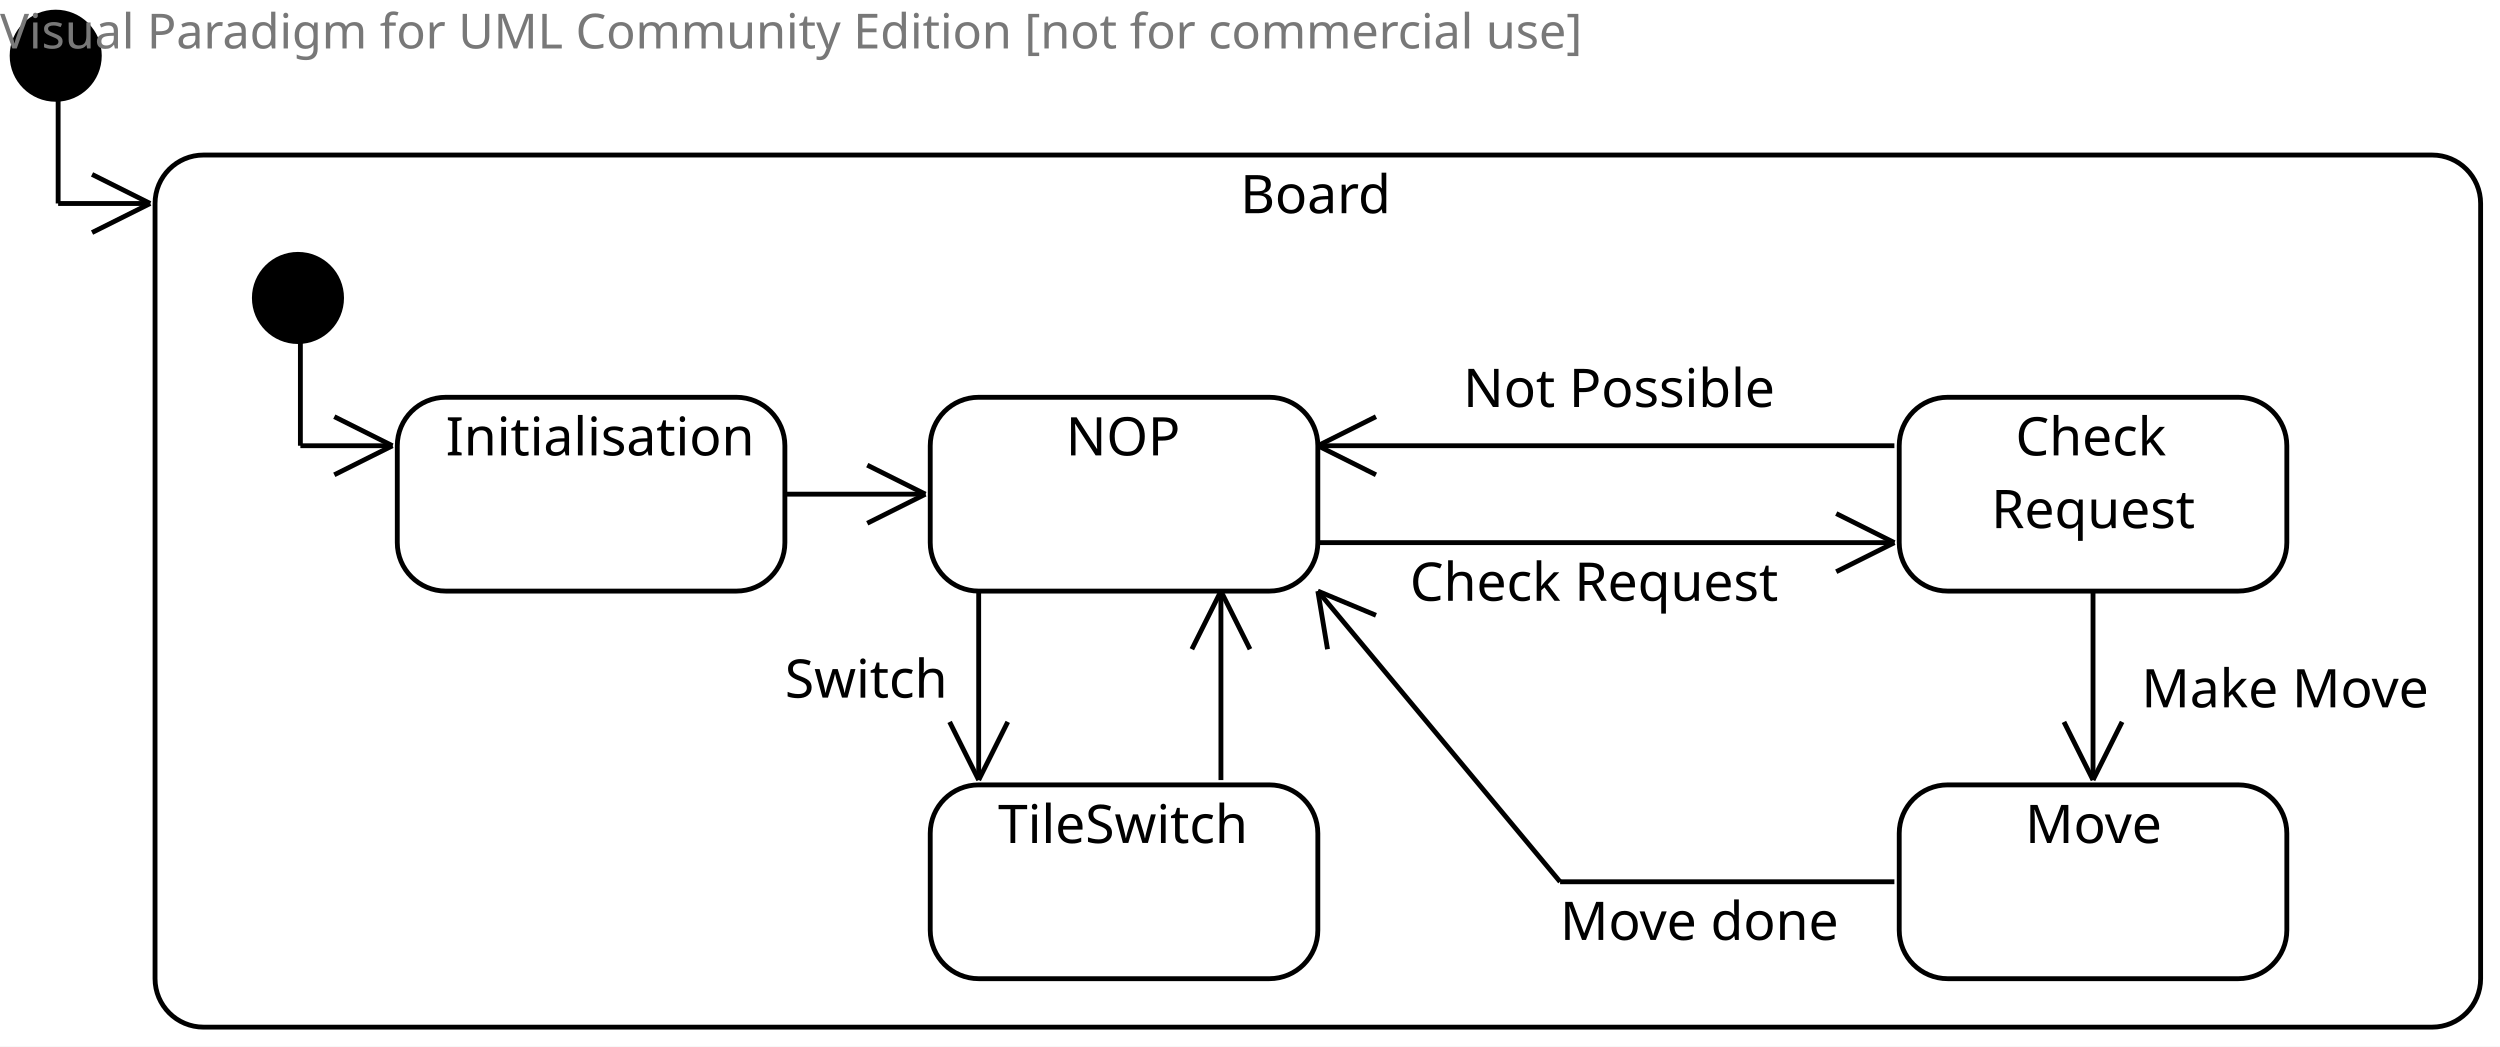
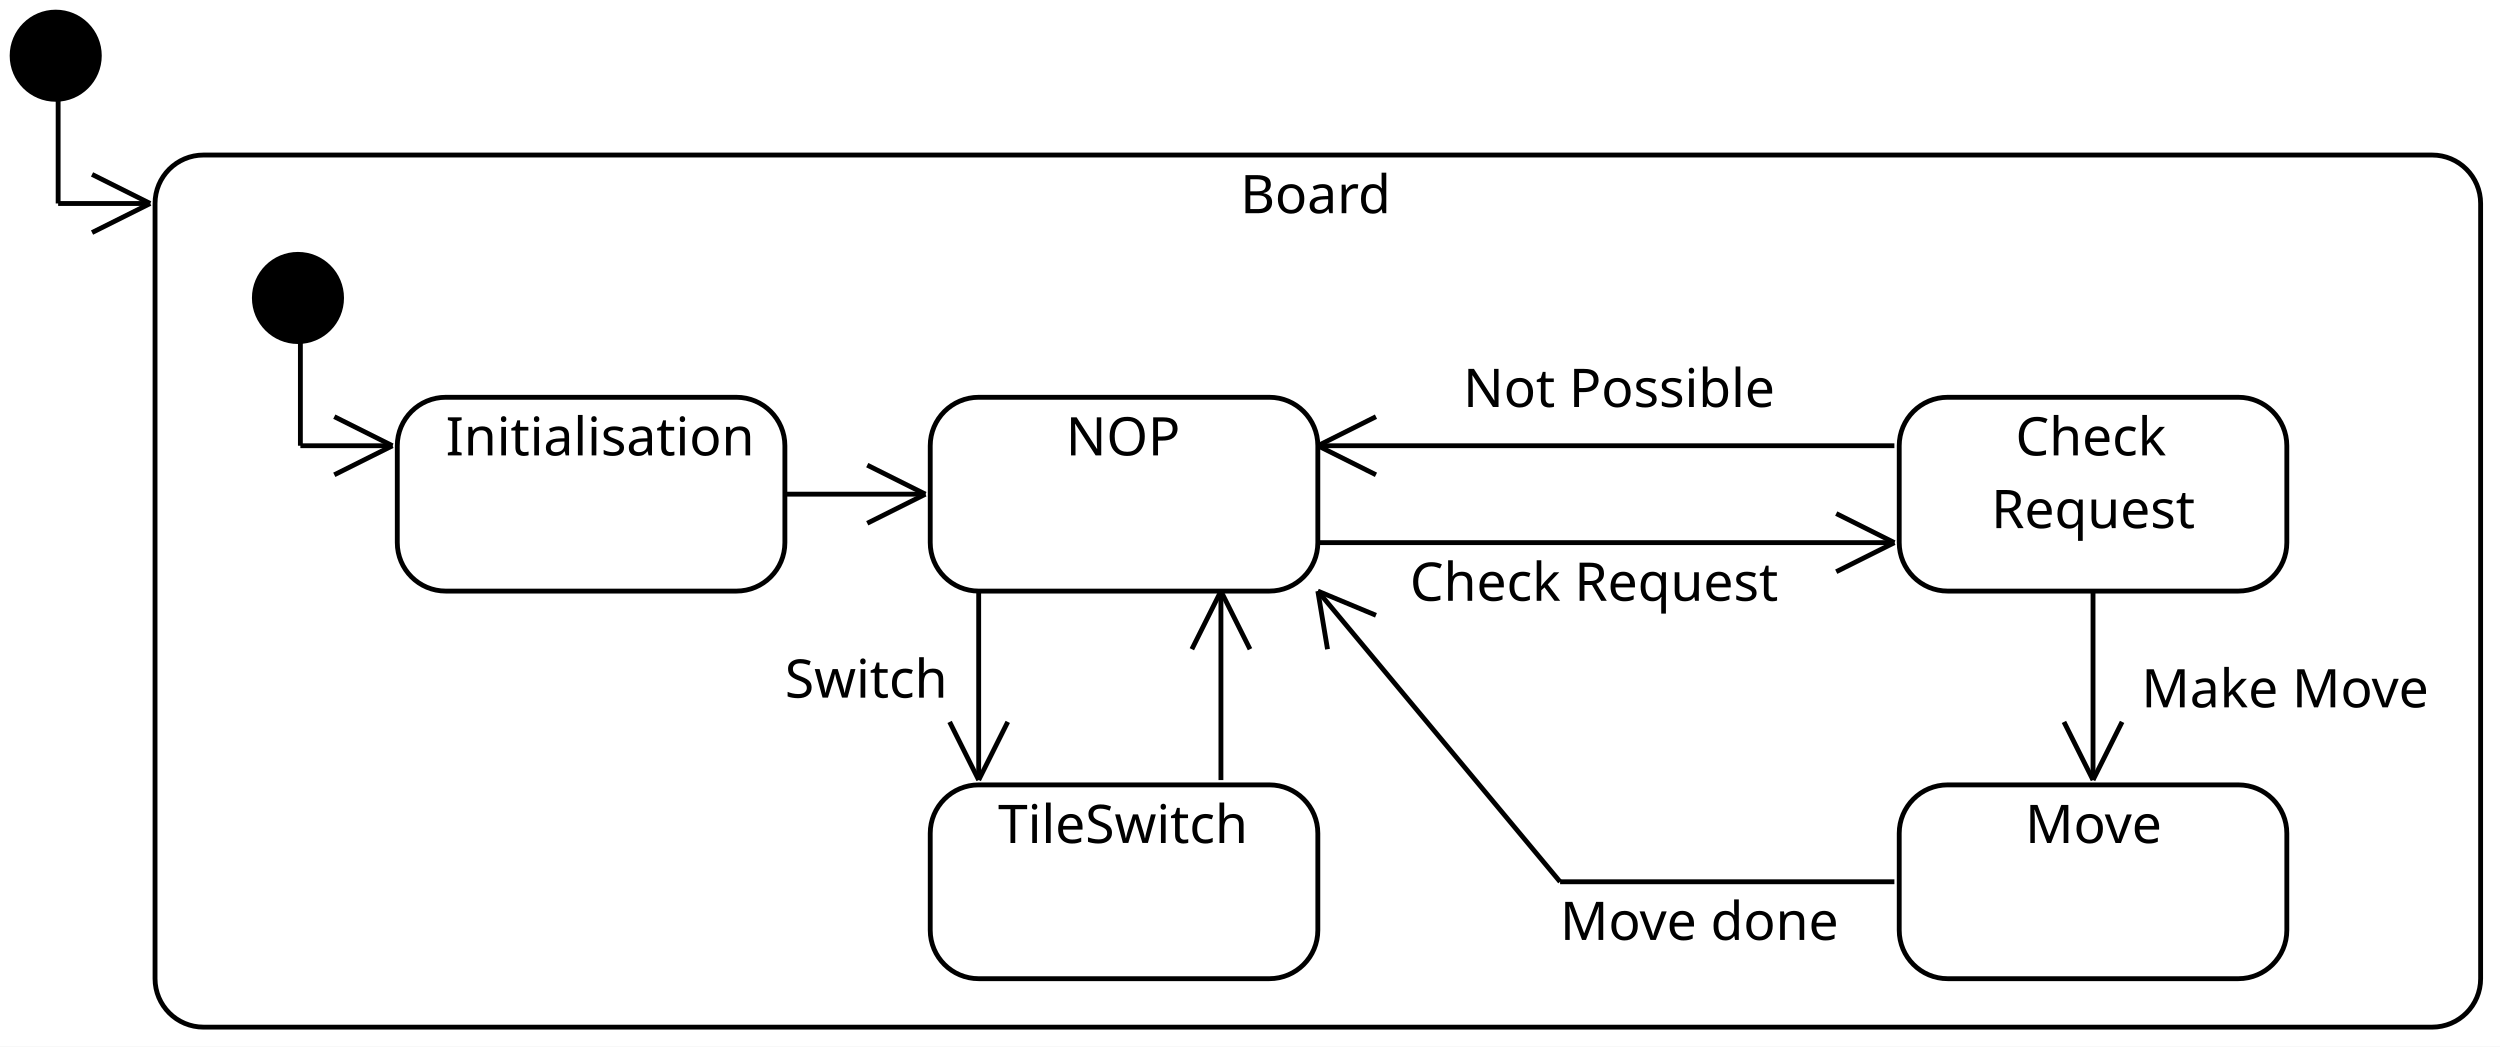
<svg xmlns="http://www.w3.org/2000/svg" fill-opacity="0" color-rendering="auto" color-interpolation="auto" stroke="rgb(0,0,0)" text-rendering="auto" stroke-linecap="square" width="516" stroke-miterlimit="10" stroke-opacity="0" shape-rendering="auto" fill="rgb(0,0,0)" stroke-dasharray="none" font-weight="normal" stroke-width="1" height="216" font-family="'Dialog'" font-style="normal" stroke-linejoin="miter" font-size="12" stroke-dashoffset="0" image-rendering="auto">
  <defs id="genericDefs" />
  <g>
    <defs id="defs1">
      <clipPath clipPathUnits="userSpaceOnUse" id="clipPath1">
        <path d="M-7 -7 L31 -7 L31 31 L-7 31 L-7 -7 Z" />
      </clipPath>
      <clipPath clipPathUnits="userSpaceOnUse" id="clipPath2">
        <path d="M-7 -7 L491 -7 L491 191 L-7 191 L-7 -7 Z" />
      </clipPath>
      <clipPath clipPathUnits="userSpaceOnUse" id="clipPath3">
        <path d="M-7 -7 L491 -7 L491 176 L-7 176 L-7 -7 Z" />
      </clipPath>
      <clipPath clipPathUnits="userSpaceOnUse" id="clipPath4">
        <path d="M-7 -7 L91 -7 L91 51 L-7 51 L-7 -7 Z" />
      </clipPath>
      <clipPath clipPathUnits="userSpaceOnUse" id="clipPath5">
        <path d="M-80 -15 L160 -15 L160 30 L-80 30 L-80 -15 Z" />
      </clipPath>
      <clipPath clipPathUnits="userSpaceOnUse" id="clipPath6">
        <path d="M-80 -30 L160 -30 L160 60 L-80 60 L-80 -30 Z" />
      </clipPath>
      <clipPath clipPathUnits="userSpaceOnUse" id="clipPath7">
        <path d="M-480 -15 L960 -15 L960 30 L-480 30 L-480 -15 Z" />
      </clipPath>
      <clipPath clipPathUnits="userSpaceOnUse" id="clipPath8">
        <path d="M0 0 L123 0 L123 126 L0 126 L0 0 Z" />
      </clipPath>
      <clipPath clipPathUnits="userSpaceOnUse" id="clipPath9">
        <path d="M0 0 L133 0 L133 104 L0 104 L0 0 Z" />
      </clipPath>
      <clipPath clipPathUnits="userSpaceOnUse" id="clipPath10">
        <path d="M0 0 L223 0 L223 104 L0 104 L0 0 Z" />
      </clipPath>
      <clipPath clipPathUnits="userSpaceOnUse" id="clipPath11">
        <path d="M0 0 L104 0 L104 143 L0 143 L0 0 Z" />
      </clipPath>
      <clipPath clipPathUnits="userSpaceOnUse" id="clipPath12">
        <path d="M0 0 L223 0 L223 164 L0 164 L0 0 Z" />
      </clipPath>
      <clipPath clipPathUnits="userSpaceOnUse" id="clipPath13">
        <path d="M-74 -15 L148 -15 L148 30 L-74 30 L-74 -15 Z" />
      </clipPath>
      <clipPath clipPathUnits="userSpaceOnUse" id="clipPath14">
        <path d="M-77 -15 L154 -15 L154 30 L-77 30 L-77 -15 Z" />
      </clipPath>
      <clipPath clipPathUnits="userSpaceOnUse" id="clipPath15">
        <path d="M-82 -16 L164 -16 L164 32 L-82 32 L-82 -16 Z" />
      </clipPath>
      <clipPath clipPathUnits="userSpaceOnUse" id="clipPath16">
        <path d="M-52 -15 L104 -15 L104 30 L-52 30 L-52 -15 Z" />
      </clipPath>
      <clipPath clipPathUnits="userSpaceOnUse" id="clipPath17">
        <path d="M-95 -15 L190 -15 L190 30 L-95 30 L-95 -15 Z" />
      </clipPath>
    </defs>
    <g fill="white" text-rendering="geometricPrecision" fill-opacity="1" stroke-opacity="1" stroke="white">
      <rect x="0" width="516" height="216" y="0" stroke="none" />
    </g>
    <g font-size="11" transform="translate(2,2)" fill-opacity="1" fill="black" text-rendering="geometricPrecision" font-family="sans-serif" stroke="black" stroke-opacity="1">
      <circle r="9.5" clip-path="url(#clipPath1)" cx="9.5" cy="9.5" stroke="none" />
    </g>
    <g font-size="11" stroke-linecap="butt" transform="translate(32,32)" fill-opacity="1" fill="black" text-rendering="geometricPrecision" font-family="sans-serif" stroke-linejoin="round" stroke="black" stroke-opacity="1" stroke-miterlimit="0">
      <rect x="0" y="0" clip-path="url(#clipPath2)" fill="none" width="480" rx="10" ry="10" height="180" />
    </g>
    <g font-size="11" stroke-linecap="butt" transform="translate(82,82)" fill-opacity="1" fill="black" text-rendering="geometricPrecision" font-family="sans-serif" stroke-linejoin="round" stroke="black" stroke-opacity="1" stroke-miterlimit="0">
      <rect x="0" y="0" clip-path="url(#clipPath4)" fill="none" width="80" rx="10" ry="10" height="40" />
    </g>
    <g font-size="11" transform="translate(52,52)" fill-opacity="1" fill="black" text-rendering="geometricPrecision" font-family="sans-serif" stroke="black" stroke-opacity="1">
      <circle r="9.5" clip-path="url(#clipPath1)" cx="9.5" cy="9.5" stroke="none" />
    </g>
    <g font-size="11" stroke-linecap="butt" transform="translate(192,82)" fill-opacity="1" fill="black" text-rendering="geometricPrecision" font-family="sans-serif" stroke-linejoin="round" stroke="black" stroke-opacity="1" stroke-miterlimit="0">
      <rect x="0" y="0" clip-path="url(#clipPath4)" fill="none" width="80" rx="10" ry="10" height="40" />
    </g>
    <g font-size="11" stroke-linecap="butt" transform="translate(392,82)" fill-opacity="1" fill="black" text-rendering="geometricPrecision" font-family="sans-serif" stroke-linejoin="round" stroke="black" stroke-opacity="1" stroke-miterlimit="0">
      <rect x="0" y="0" clip-path="url(#clipPath4)" fill="none" width="80" rx="10" ry="10" height="40" />
    </g>
    <g font-size="11" stroke-linecap="butt" transform="translate(192,162)" fill-opacity="1" fill="black" text-rendering="geometricPrecision" font-family="sans-serif" stroke-linejoin="round" stroke="black" stroke-opacity="1" stroke-miterlimit="0">
      <rect x="0" y="0" clip-path="url(#clipPath4)" fill="none" width="80" rx="10" ry="10" height="40" />
    </g>
    <g font-size="11" stroke-linecap="butt" transform="translate(392,162)" fill-opacity="1" fill="black" text-rendering="geometricPrecision" font-family="sans-serif" stroke-linejoin="round" stroke="black" stroke-opacity="1" stroke-miterlimit="0">
      <rect x="0" y="0" clip-path="url(#clipPath4)" fill="none" width="80" rx="10" ry="10" height="40" />
    </g>
    <g font-size="11" transform="translate(392,162)" fill-opacity="1" fill="black" text-rendering="geometricPrecision" font-family="sans-serif" stroke="black" stroke-opacity="1">
      <text x="26" xml:space="preserve" y="12" clip-path="url(#clipPath5)" stroke="none">Move</text>
    </g>
    <g font-size="11" transform="translate(192,162)" fill-opacity="1" fill="black" text-rendering="geometricPrecision" font-family="sans-serif" stroke="black" stroke-opacity="1">
      <text x="14" xml:space="preserve" y="12" clip-path="url(#clipPath5)" stroke="none">TileSwitch</text>
    </g>
    <g font-size="11" transform="translate(392,82)" fill-opacity="1" fill="black" text-rendering="geometricPrecision" font-family="sans-serif" stroke="black" stroke-opacity="1">
      <text x="24" xml:space="preserve" y="12" clip-path="url(#clipPath6)" stroke="none">Check</text>
      <text x="19" xml:space="preserve" y="27" clip-path="url(#clipPath6)" stroke="none">Request</text>
    </g>
    <g font-size="11" transform="translate(192,82)" fill-opacity="1" fill="black" text-rendering="geometricPrecision" font-family="sans-serif" stroke="black" stroke-opacity="1">
      <text x="28" xml:space="preserve" y="12" clip-path="url(#clipPath5)" stroke="none">NOP</text>
    </g>
    <g font-size="11" transform="translate(82,82)" fill-opacity="1" fill="black" text-rendering="geometricPrecision" font-family="sans-serif" stroke="black" stroke-opacity="1">
      <text x="10" xml:space="preserve" y="12" clip-path="url(#clipPath5)" stroke="none">Initialisation</text>
    </g>
    <g font-size="11" transform="translate(32,32)" fill-opacity="1" fill="black" text-rendering="geometricPrecision" font-family="sans-serif" stroke="black" stroke-opacity="1">
      <text x="224" xml:space="preserve" y="12" clip-path="url(#clipPath7)" stroke="none">Board</text>
    </g>
    <g font-size="11" stroke-linecap="butt" transform="translate(-38,-30)" fill-opacity="1" fill="black" text-rendering="geometricPrecision" font-family="sans-serif" stroke-linejoin="round" stroke="black" stroke-opacity="1">
      <line y2="72" fill="none" x1="50" clip-path="url(#clipPath8)" x2="50" y1="50" />
      <line y2="72" fill="none" x1="50" clip-path="url(#clipPath8)" x2="69" y1="72" />
      <line y2="66" fill="none" x1="69" clip-path="url(#clipPath8)" x2="57" y1="72" />
      <line y2="78" fill="none" x1="69" clip-path="url(#clipPath8)" x2="57" y1="72" />
    </g>
    <g font-size="11" stroke-linecap="butt" transform="translate(12,20)" fill-opacity="1" fill="black" text-rendering="geometricPrecision" font-family="sans-serif" stroke-linejoin="round" stroke="black" stroke-opacity="1">
      <line y2="72" fill="none" x1="50" clip-path="url(#clipPath8)" x2="50" y1="50" />
      <line y2="72" fill="none" x1="50" clip-path="url(#clipPath8)" x2="69" y1="72" />
      <line y2="66" fill="none" x1="69" clip-path="url(#clipPath8)" x2="57" y1="72" />
      <line y2="78" fill="none" x1="69" clip-path="url(#clipPath8)" x2="57" y1="72" />
    </g>
    <g font-size="11" stroke-linecap="butt" transform="translate(112,52)" fill-opacity="1" fill="black" text-rendering="geometricPrecision" font-family="sans-serif" stroke-linejoin="round" stroke="black" stroke-opacity="1">
      <line y2="50" fill="none" x1="50" clip-path="url(#clipPath9)" x2="79" y1="50" />
      <line y2="44" fill="none" x1="79" clip-path="url(#clipPath9)" x2="67" y1="50" />
      <line y2="56" fill="none" x1="79" clip-path="url(#clipPath9)" x2="67" y1="50" />
    </g>
    <g font-size="11" stroke-linecap="butt" transform="translate(222,62)" fill-opacity="1" fill="black" text-rendering="geometricPrecision" font-family="sans-serif" stroke-linejoin="round" stroke="black" stroke-opacity="1">
      <line y2="50" fill="none" x1="50" clip-path="url(#clipPath10)" x2="169" y1="50" />
      <line y2="44" fill="none" x1="169" clip-path="url(#clipPath10)" x2="157" y1="50" />
      <line y2="56" fill="none" x1="169" clip-path="url(#clipPath10)" x2="157" y1="50" />
    </g>
    <g font-size="11" stroke-linecap="butt" transform="translate(152,72)" fill-opacity="1" fill="black" text-rendering="geometricPrecision" font-family="sans-serif" stroke-linejoin="round" stroke="black" stroke-opacity="1">
      <line y2="89" fill="none" x1="50" clip-path="url(#clipPath11)" x2="50" y1="50" />
      <line y2="77" fill="none" x1="50" clip-path="url(#clipPath11)" x2="56" y1="89" />
      <line y2="77" fill="none" x1="50" clip-path="url(#clipPath11)" x2="44" y1="89" />
    </g>
    <g font-size="11" stroke-linecap="butt" transform="translate(202,72)" fill-opacity="1" fill="black" text-rendering="geometricPrecision" font-family="sans-serif" stroke-linejoin="round" stroke="black" stroke-opacity="1">
      <line y2="50" fill="none" x1="50" clip-path="url(#clipPath11)" x2="50" y1="89" />
      <line y2="62" fill="none" x1="50" clip-path="url(#clipPath11)" x2="44" y1="50" />
      <line y2="62" fill="none" x1="50" clip-path="url(#clipPath11)" x2="56" y1="50" />
    </g>
    <g font-size="11" stroke-linecap="butt" transform="translate(222,42)" fill-opacity="1" fill="black" text-rendering="geometricPrecision" font-family="sans-serif" stroke-linejoin="round" stroke="black" stroke-opacity="1">
      <line y2="50" fill="none" x1="169" clip-path="url(#clipPath10)" x2="50" y1="50" />
      <line y2="56" fill="none" x1="50" clip-path="url(#clipPath10)" x2="62" y1="50" />
      <line y2="44" fill="none" x1="50" clip-path="url(#clipPath10)" x2="62" y1="50" />
    </g>
    <g font-size="11" stroke-linecap="butt" transform="translate(382,72)" fill-opacity="1" fill="black" text-rendering="geometricPrecision" font-family="sans-serif" stroke-linejoin="round" stroke="black" stroke-opacity="1">
      <line y2="89" fill="none" x1="50" clip-path="url(#clipPath11)" x2="50" y1="50" />
      <line y2="77" fill="none" x1="50" clip-path="url(#clipPath11)" x2="56" y1="89" />
      <line y2="77" fill="none" x1="50" clip-path="url(#clipPath11)" x2="44" y1="89" />
    </g>
    <g font-size="11" stroke-linecap="butt" transform="translate(222,72)" fill-opacity="1" fill="black" text-rendering="geometricPrecision" font-family="sans-serif" stroke-linejoin="round" stroke="black" stroke-opacity="1">
      <line y2="110" fill="none" x1="169" clip-path="url(#clipPath12)" x2="100" y1="110" />
      <line y2="50" fill="none" x1="100" clip-path="url(#clipPath12)" x2="50" y1="110" />
      <line y2="62" fill="none" x1="50" clip-path="url(#clipPath12)" x2="52" y1="50" />
      <line y2="55" fill="none" x1="50" clip-path="url(#clipPath12)" x2="62" y1="50" />
    </g>
    <g font-size="11" transform="translate(312,182)" fill-opacity="1" fill="black" text-rendering="geometricPrecision" font-family="sans-serif" stroke="black" stroke-opacity="1">
      <text x="10" xml:space="preserve" y="12" clip-path="url(#clipPath13)" stroke="none">Move done</text>
    </g>
    <g font-size="11" transform="translate(432,134)" fill-opacity="1" fill="black" text-rendering="geometricPrecision" font-family="sans-serif" stroke="black" stroke-opacity="1">
      <text x="10" xml:space="preserve" y="12" clip-path="url(#clipPath14)" stroke="none">Make Move</text>
    </g>
    <g font-size="11" transform="translate(292,72)" fill-opacity="1" fill="black" text-rendering="geometricPrecision" font-family="sans-serif" stroke="black" stroke-opacity="1">
      <text x="10" xml:space="preserve" y="12" clip-path="url(#clipPath15)" stroke="none">Not Possible</text>
    </g>
    <g font-size="11" transform="translate(152,132)" fill-opacity="1" fill="black" text-rendering="geometricPrecision" font-family="sans-serif" stroke="black" stroke-opacity="1">
      <text x="10" xml:space="preserve" y="12" clip-path="url(#clipPath16)" stroke="none">Switch</text>
    </g>
    <g font-size="11" transform="translate(281,112)" fill-opacity="1" fill="black" text-rendering="geometricPrecision" font-family="sans-serif" stroke="black" stroke-opacity="1">
      <text x="10" xml:space="preserve" y="12" clip-path="url(#clipPath17)" stroke="none">Check Request</text>
    </g>
-     <g fill="rgb(120,120,120)" text-rendering="geometricPrecision" fill-opacity="1" font-size="10" stroke-opacity="1" stroke="rgb(120,120,120)">
-       <text x="0" xml:space="preserve" y="10" stroke="none">Visual Paradigm for UML Community Edition [not for commercial use] </text>
-     </g>
+     <g fill="rgb(120,120,120)" text-rendering="geometricPrecision" fill-opacity="1" font-size="10" stroke-opacity="1" stroke="rgb(120,120,120)" />
  </g>
</svg>
